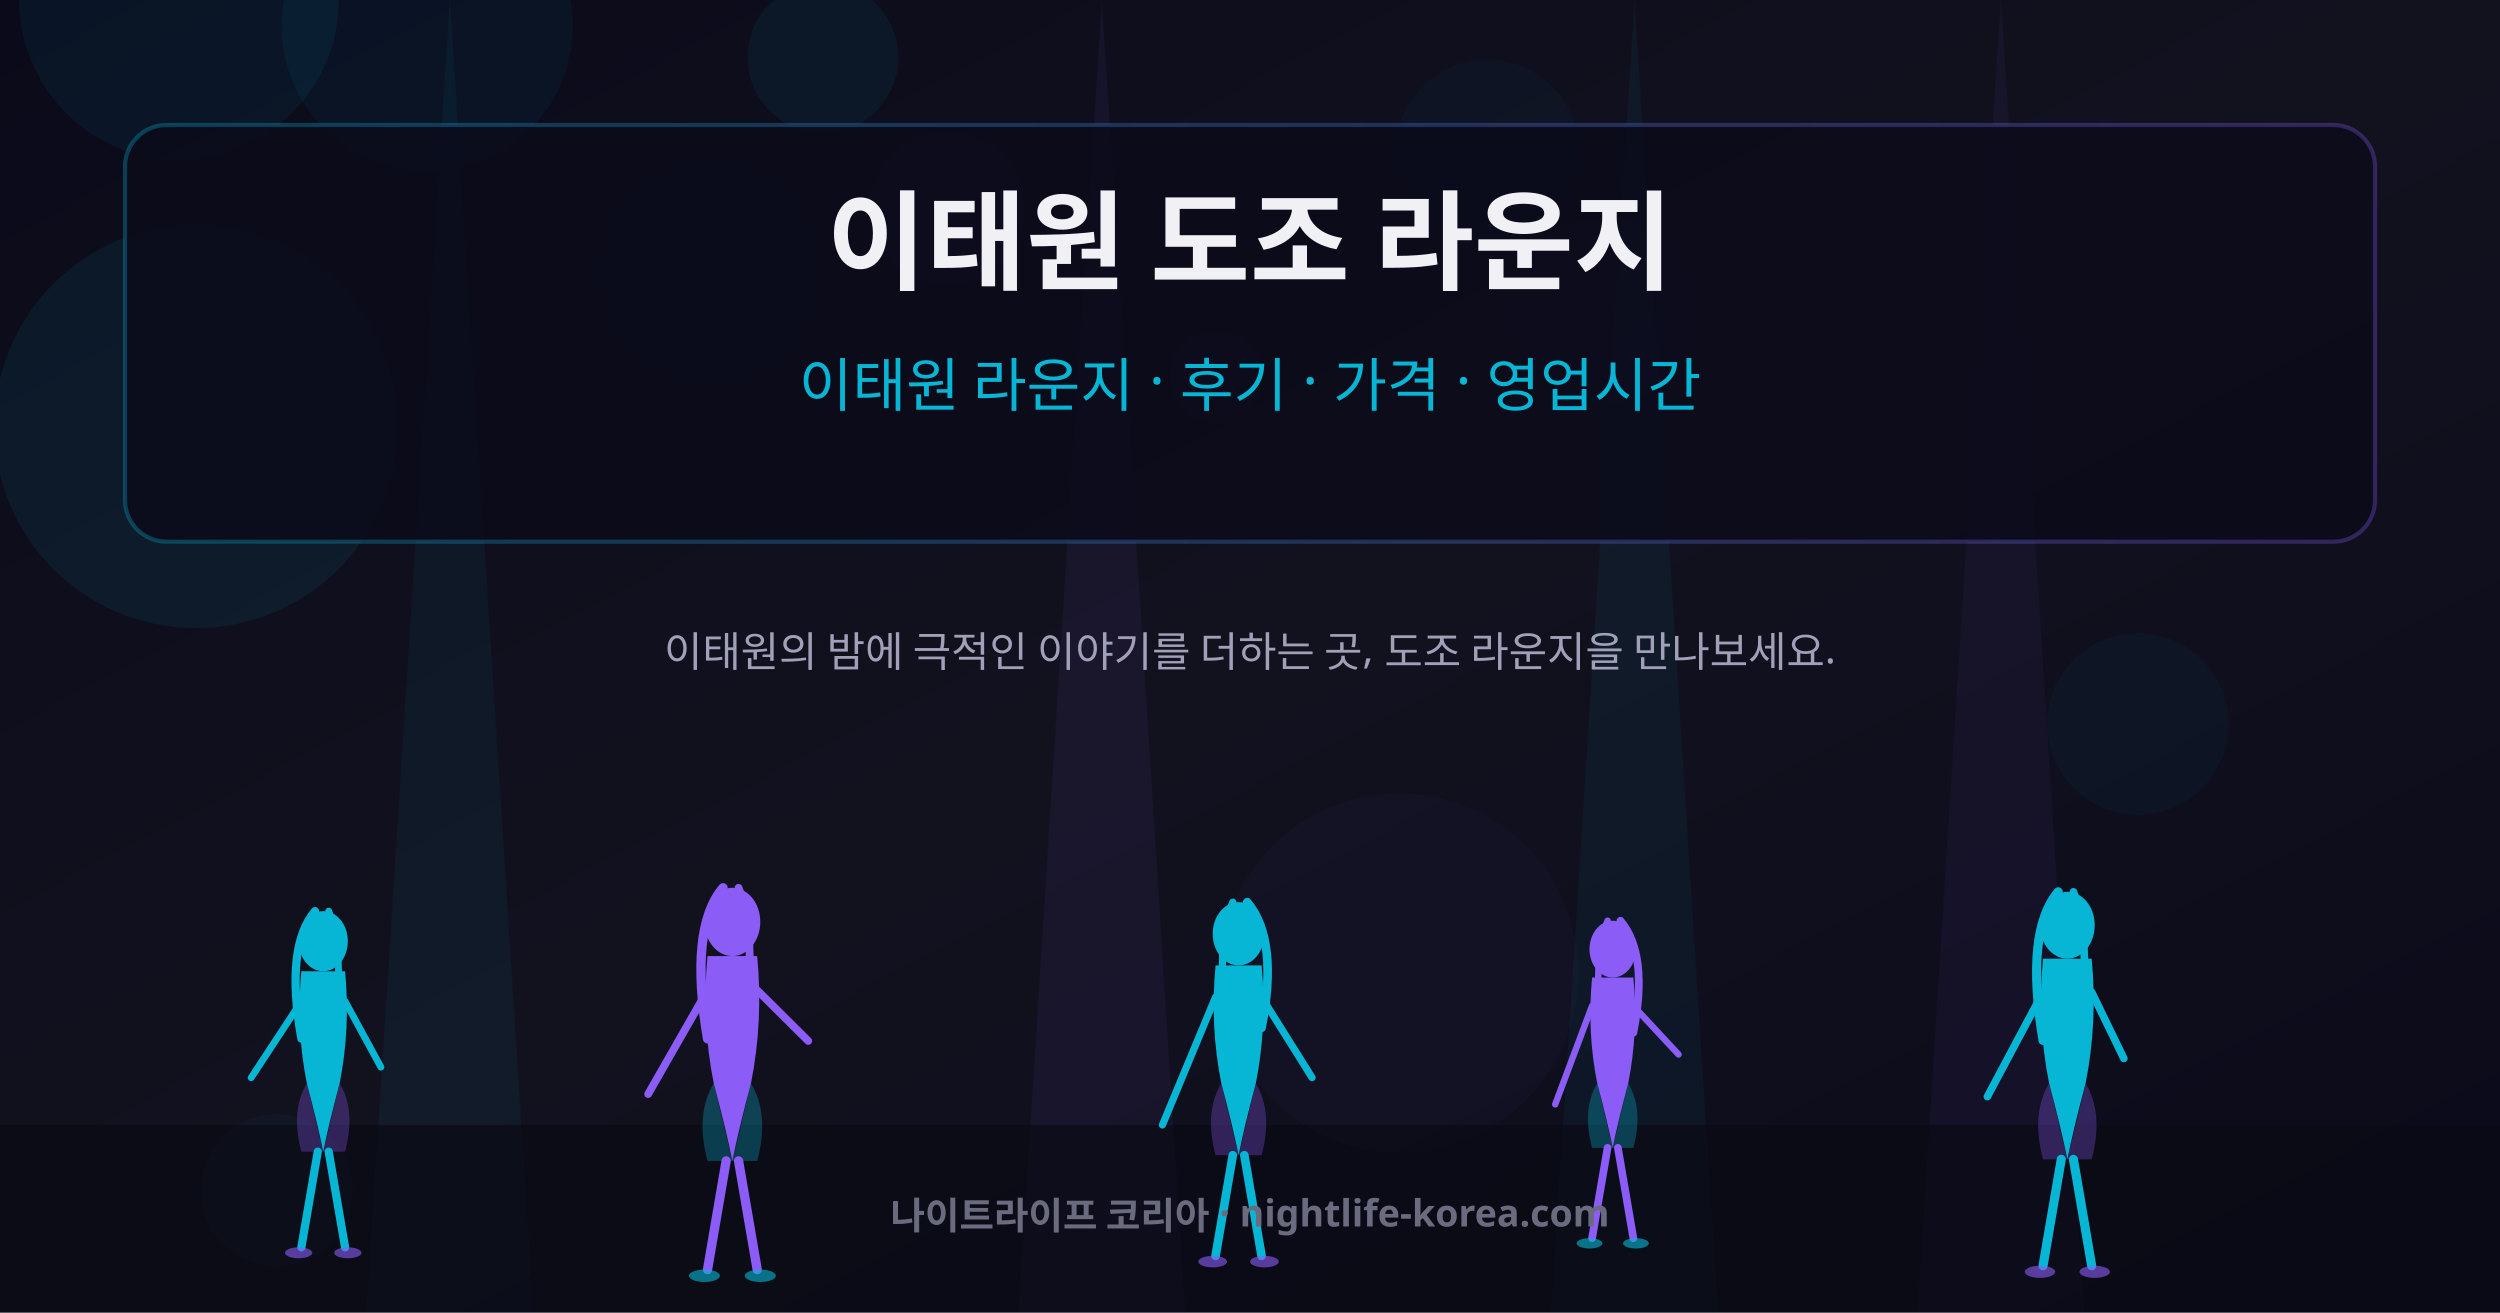
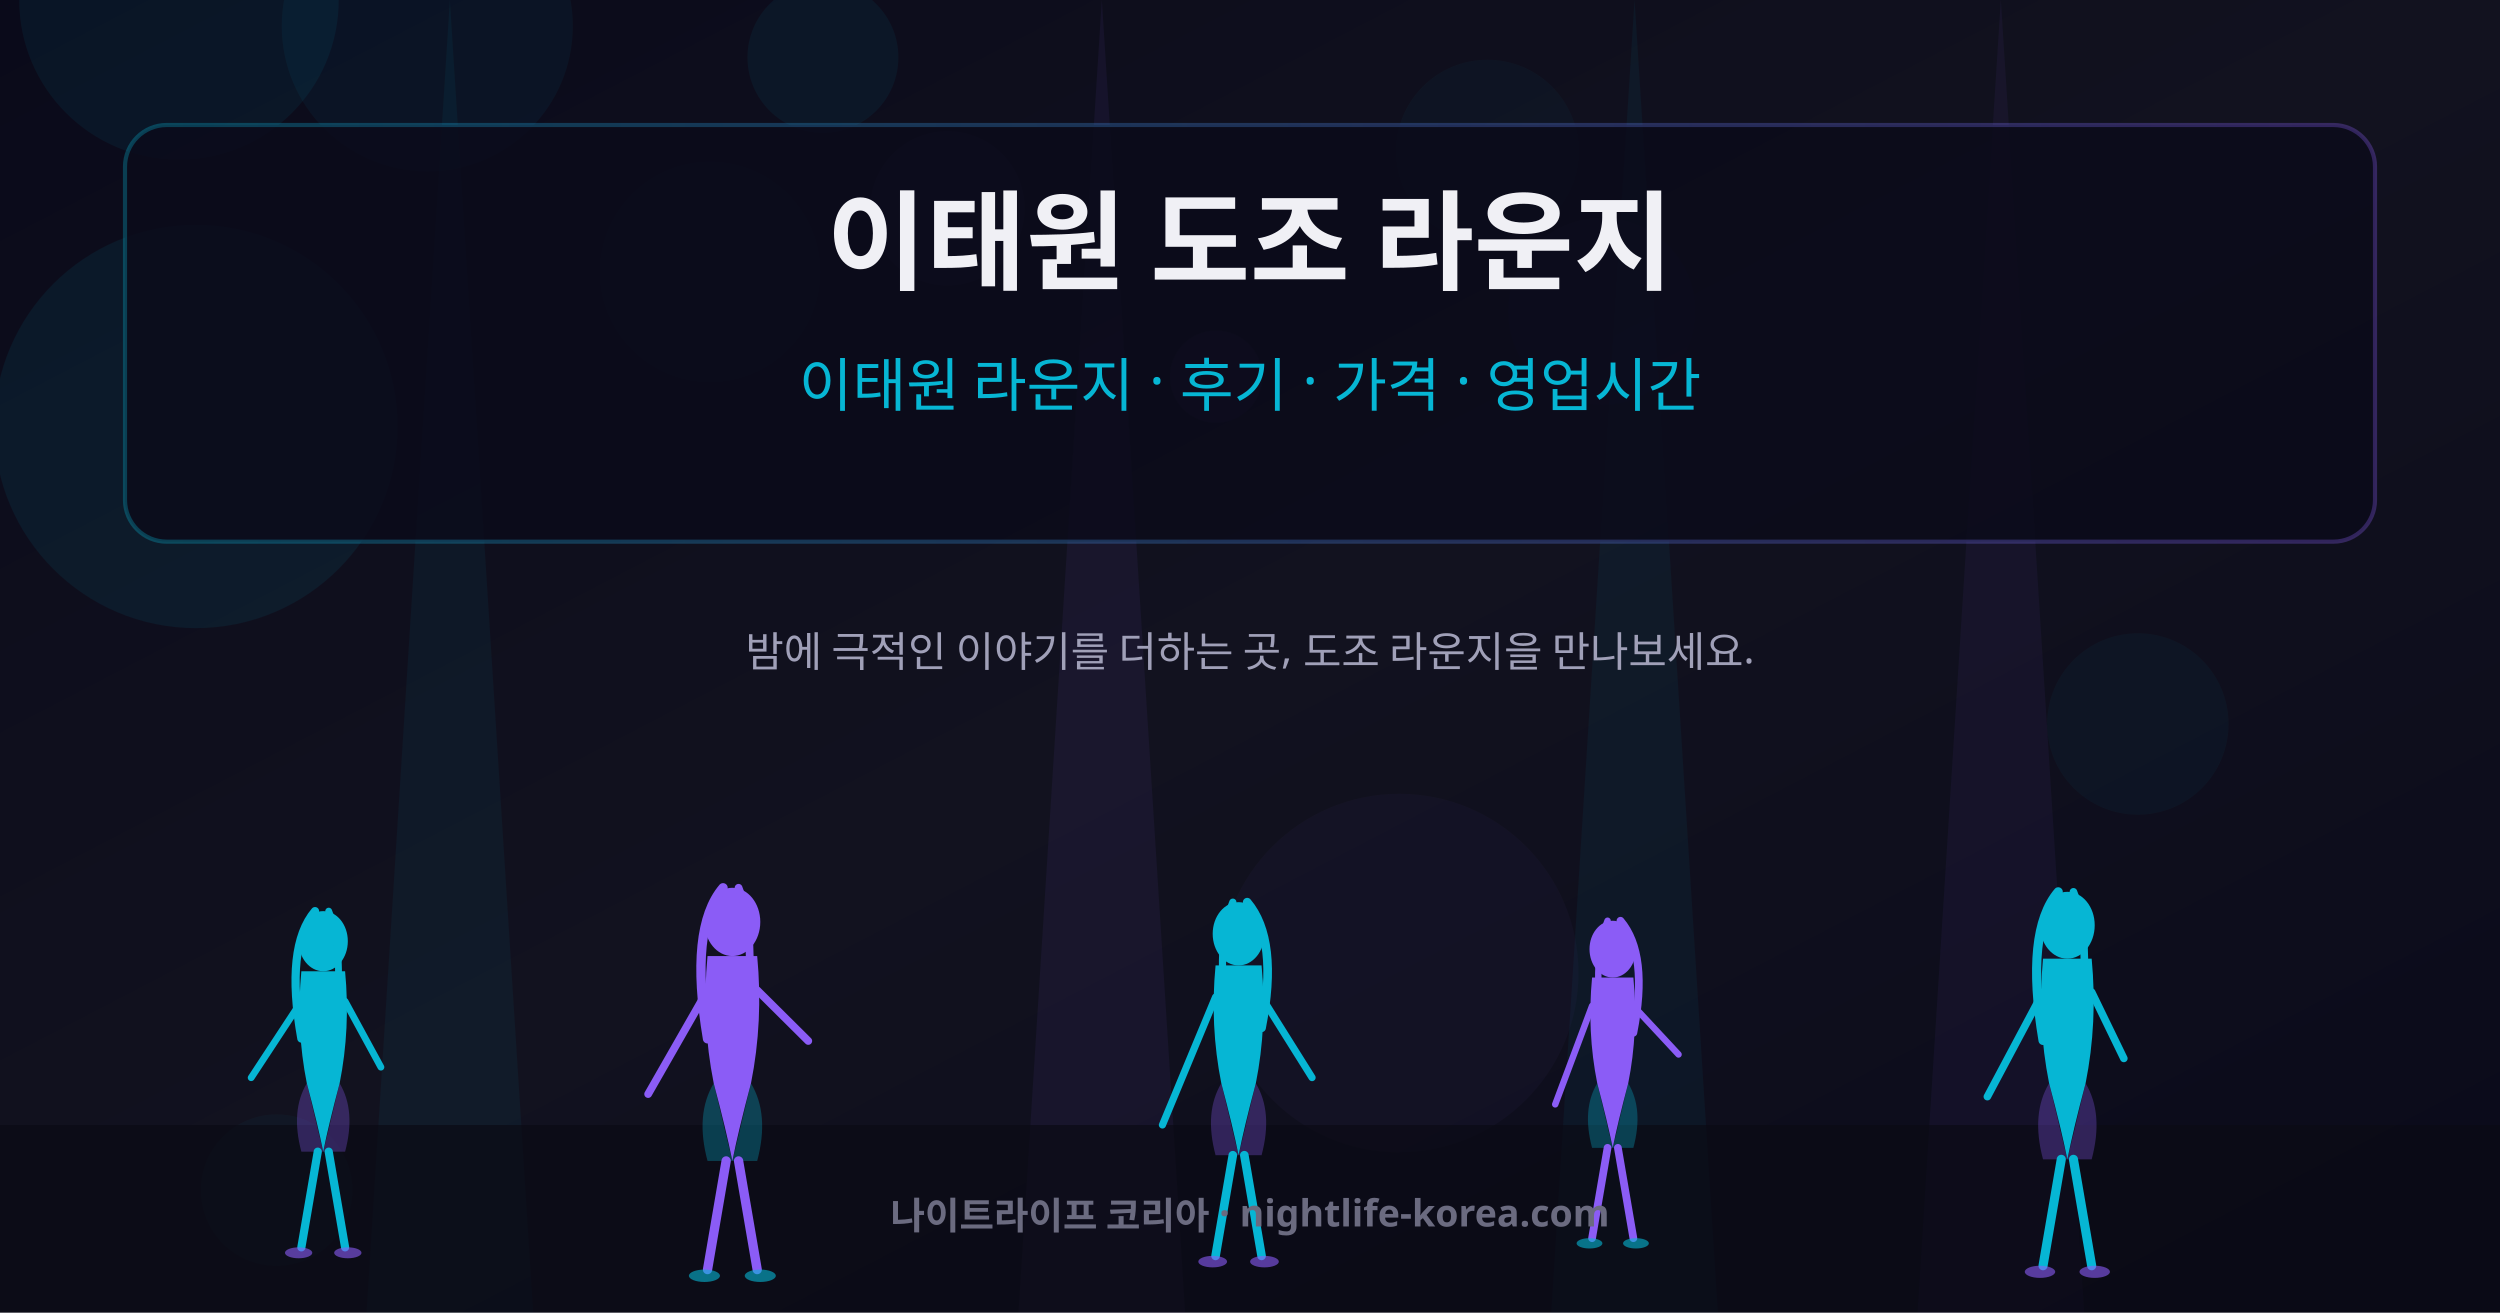
<svg xmlns="http://www.w3.org/2000/svg" viewBox="0 0 1200 630" width="1200" height="630">
  <defs>
    <linearGradient id="ogbg" x1="0%" y1="0%" x2="100%" y2="100%">
      <stop offset="0%" style="stop-color:#0a0a1a" />
      <stop offset="50%" style="stop-color:#12121f" />
      <stop offset="100%" style="stop-color:#0a0a1a" />
    </linearGradient>
    <linearGradient id="ogtxt" x1="0%" y1="0%" x2="100%" y2="0%">
      <stop offset="0%" style="stop-color:#06b6d4" />
      <stop offset="100%" style="stop-color:#8b5cf6" />
    </linearGradient>
  </defs>
  <rect width="1200" height="630" fill="url(#ogbg)" />
  <polygon points="215.934,0 175.934,630 255.934,630" fill="#06b6d4" opacity="0.058" />
  <polygon points="528.878,0 488.878,630 568.878,630" fill="#8b5cf6" opacity="0.07" />
  <polygon points="784.583,0 744.583,630 824.583,630" fill="#06b6d4" opacity="0.058" />
  <polygon points="960.398,0 920.398,630 1000.398,630" fill="#8b5cf6" opacity="0.062" />
  <circle cx="132.79" cy="571.259" r="36.344" fill="#06b6d4" opacity="0.036" />
  <circle cx="205.103" cy="12.476" r="69.862" fill="#06b6d4" opacity="0.052" />
  <circle cx="94.037" cy="204.692" r="96.82" fill="#06b6d4" opacity="0.078" />
  <circle cx="454.776" cy="99.962" r="37.07" fill="#8b5cf6" opacity="0.05" />
  <circle cx="583.711" cy="180.8" r="22.136" fill="#8b5cf6" opacity="0.074" />
  <circle cx="671.626" cy="467.079" r="86.064" fill="#8b5cf6" opacity="0.033" />
  <circle cx="395.01" cy="27.549" r="36.214" fill="#06b6d4" opacity="0.063" />
  <circle cx="340.8" cy="130.451" r="52.909" fill="#06b6d4" opacity="0.039" />
  <circle cx="713.936" cy="72.494" r="43.815" fill="#06b6d4" opacity="0.037" />
  <circle cx="1026.165" cy="347.513" r="43.543" fill="#06b6d4" opacity="0.042" />
  <circle cx="85.911" cy="0.004" r="76.684" fill="#06b6d4" opacity="0.069" />
  <circle cx="768.864" cy="149.529" r="44.874" fill="#8b5cf6" opacity="0.05" />
  <rect x="0" y="540" width="1200" height="90" fill="#0a0a14" opacity="0.7" />
  <g transform="translate(155.1476,520) scale(1.312016)">
    <ellipse cx="0" cy="-52" rx="9" ry="11" fill="#06b6d4" />
    <path d="M-3,-63 Q-14,-50 -8,-16.388" stroke="#06b6d4" stroke-width="3" fill="none" stroke-linecap="round" />
    <path d="M2,-63 Q8,-48 4,-19.388" stroke="#06b6d4" stroke-width="2.5" fill="none" stroke-linecap="round" />
    <path d="M-8,-41 Q-10,-20 -6,0 Q-2,15 0,25 Q2,15 6,0 Q10,-20 8,-41 Z" fill="#06b6d4" />
    <path d="M-6,0 Q-12,10 -8,25 L0,25 Z" fill="#8b5cf6" opacity="0.3" />
    <path d="M6,0 Q12,10 8,25 L0,25 Z" fill="#8b5cf6" opacity="0.3" />
    <line x1="-2" y1="25" x2="-8" y2="60" stroke="#06b6d4" stroke-width="3" stroke-linecap="round" />
    <line x1="2" y1="25" x2="8" y2="60" stroke="#06b6d4" stroke-width="3" stroke-linecap="round" />
    <ellipse cx="-9" cy="62" rx="5" ry="2" fill="#8b5cf6" opacity="0.6" />
    <ellipse cx="9" cy="62" rx="5" ry="2" fill="#8b5cf6" opacity="0.6" />
    <line x1="-8" y1="-30" x2="-26.357" y2="-2.064" stroke="#06b6d4" stroke-width="2.5" stroke-linecap="round" />
    <line x1="8" y1="-30" x2="21.102" y2="-5.926" stroke="#06b6d4" stroke-width="2.5" stroke-linecap="round" />
  </g>
  <g transform="translate(351.5302,520) scale(1.489894)">
    <ellipse cx="0" cy="-52" rx="9" ry="11" fill="#8b5cf6" />
    <path d="M-3,-63 Q-14,-50 -8,-14.347" stroke="#8b5cf6" stroke-width="3" fill="none" stroke-linecap="round" />
    <path d="M2,-63 Q8,-48 4,-17.347" stroke="#8b5cf6" stroke-width="2.5" fill="none" stroke-linecap="round" />
    <path d="M-8,-41 Q-10,-20 -6,0 Q-2,15 0,25 Q2,15 6,0 Q10,-20 8,-41 Z" fill="#8b5cf6" />
    <path d="M-6,0 Q-12,10 -8,25 L0,25 Z" fill="#06b6d4" opacity="0.3" />
    <path d="M6,0 Q12,10 8,25 L0,25 Z" fill="#06b6d4" opacity="0.3" />
    <line x1="-2" y1="25" x2="-8" y2="60" stroke="#8b5cf6" stroke-width="3" stroke-linecap="round" />
    <line x1="2" y1="25" x2="8" y2="60" stroke="#8b5cf6" stroke-width="3" stroke-linecap="round" />
    <ellipse cx="-9" cy="62" rx="5" ry="2" fill="#06b6d4" opacity="0.6" />
    <ellipse cx="9" cy="62" rx="5" ry="2" fill="#06b6d4" opacity="0.6" />
    <line x1="-8" y1="-30" x2="-27.129" y2="3.453" stroke="#8b5cf6" stroke-width="2.5" stroke-linecap="round" />
    <line x1="8" y1="-30" x2="24.457" y2="-13.653" stroke="#8b5cf6" stroke-width="2.5" stroke-linecap="round" />
  </g>
  <g transform="translate(594.5136,520) scale(1.38036)">
    <ellipse cx="0" cy="-52" rx="9" ry="11" fill="#06b6d4" />
    <path d="M3,-63 Q14,-50 8,-19.302" stroke="#06b6d4" stroke-width="3" fill="none" stroke-linecap="round" />
    <path d="M-2,-63 Q-8,-48 -4,-22.302" stroke="#06b6d4" stroke-width="2.5" fill="none" stroke-linecap="round" />
    <path d="M-8,-41 Q-10,-20 -6,0 Q-2,15 0,25 Q2,15 6,0 Q10,-20 8,-41 Z" fill="#06b6d4" />
    <path d="M-6,0 Q-12,10 -8,25 L0,25 Z" fill="#8b5cf6" opacity="0.3" />
    <path d="M6,0 Q12,10 8,25 L0,25 Z" fill="#8b5cf6" opacity="0.3" />
    <line x1="-2" y1="25" x2="-8" y2="60" stroke="#06b6d4" stroke-width="3" stroke-linecap="round" />
    <line x1="2" y1="25" x2="8" y2="60" stroke="#06b6d4" stroke-width="3" stroke-linecap="round" />
    <ellipse cx="-9" cy="62" rx="5" ry="2" fill="#8b5cf6" opacity="0.6" />
    <ellipse cx="9" cy="62" rx="5" ry="2" fill="#8b5cf6" opacity="0.6" />
    <line x1="-8" y1="-30" x2="-26.478" y2="14.475" stroke="#06b6d4" stroke-width="2.5" stroke-linecap="round" />
    <line x1="8" y1="-30" x2="25.553" y2="-2.002" stroke="#06b6d4" stroke-width="2.5" stroke-linecap="round" />
  </g>
  <g transform="translate(774.1077,520) scale(1.238722)">
    <ellipse cx="0" cy="-52" rx="9" ry="11" fill="#8b5cf6" />
    <path d="M3,-63 Q14,-50 8,-19.603" stroke="#8b5cf6" stroke-width="3" fill="none" stroke-linecap="round" />
    <path d="M-2,-63 Q-8,-48 -4,-22.603" stroke="#8b5cf6" stroke-width="2.5" fill="none" stroke-linecap="round" />
    <path d="M-8,-41 Q-10,-20 -6,0 Q-2,15 0,25 Q2,15 6,0 Q10,-20 8,-41 Z" fill="#8b5cf6" />
    <path d="M-6,0 Q-12,10 -8,25 L0,25 Z" fill="#06b6d4" opacity="0.3" />
    <path d="M6,0 Q12,10 8,25 L0,25 Z" fill="#06b6d4" opacity="0.3" />
    <line x1="-2" y1="25" x2="-8" y2="60" stroke="#8b5cf6" stroke-width="3" stroke-linecap="round" />
    <line x1="2" y1="25" x2="8" y2="60" stroke="#8b5cf6" stroke-width="3" stroke-linecap="round" />
    <ellipse cx="-9" cy="62" rx="5" ry="2" fill="#06b6d4" opacity="0.6" />
    <ellipse cx="9" cy="62" rx="5" ry="2" fill="#06b6d4" opacity="0.6" />
    <line x1="-8" y1="-30" x2="-22.284" y2="8.144" stroke="#8b5cf6" stroke-width="2.5" stroke-linecap="round" />
    <line x1="8" y1="-30" x2="25.499" y2="-11.189" stroke="#8b5cf6" stroke-width="2.5" stroke-linecap="round" />
  </g>
  <g transform="translate(992.3292,520) scale(1.459202)">
    <ellipse cx="0" cy="-52" rx="9" ry="11" fill="#06b6d4" />
    <path d="M-3,-63 Q-14,-50 -8,-14.112" stroke="#06b6d4" stroke-width="3" fill="none" stroke-linecap="round" />
    <path d="M2,-63 Q8,-48 4,-17.112" stroke="#06b6d4" stroke-width="2.5" fill="none" stroke-linecap="round" />
    <path d="M-8,-41 Q-10,-20 -6,0 Q-2,15 0,25 Q2,15 6,0 Q10,-20 8,-41 Z" fill="#06b6d4" />
    <path d="M-6,0 Q-12,10 -8,25 L0,25 Z" fill="#8b5cf6" opacity="0.3" />
    <path d="M6,0 Q12,10 8,25 L0,25 Z" fill="#8b5cf6" opacity="0.3" />
    <line x1="-2" y1="25" x2="-8" y2="60" stroke="#06b6d4" stroke-width="3" stroke-linecap="round" />
    <line x1="2" y1="25" x2="8" y2="60" stroke="#06b6d4" stroke-width="3" stroke-linecap="round" />
    <ellipse cx="-9" cy="62" rx="5" ry="2" fill="#8b5cf6" opacity="0.6" />
    <ellipse cx="9" cy="62" rx="5" ry="2" fill="#8b5cf6" opacity="0.6" />
    <line x1="-8" y1="-30" x2="-26.308" y2="4.376" stroke="#06b6d4" stroke-width="2.5" stroke-linecap="round" />
    <line x1="8" y1="-30" x2="18.58" y2="-8.197" stroke="#06b6d4" stroke-width="2.5" stroke-linecap="round" />
  </g>
  <rect x="60" y="60" width="1080" height="200" rx="20" fill="#0a0a1a" opacity="0.85" />
  <rect x="60" y="60" width="1080" height="200" rx="20" fill="none" stroke="url(#ogtxt)" stroke-width="2" opacity="0.3" />
  <text x="600" y="135" text-anchor="middle" font-family="'Noto Sans KR',sans-serif" font-size="52" font-weight="800" fill="#f0f0f5">이태원 도조 라운지</text>
  <text x="600" y="195" text-anchor="middle" font-family="'Noto Sans KR',sans-serif" font-size="28" font-weight="500" fill="#06b6d4">이태원 라운지 · 후기 · 가격 · 영업시간</text>
  <rect x="60" y="290" width="auto" height="40" rx="20" fill="#06b6d4" opacity="0.15" />
-   <text x="600" y="320" text-anchor="middle" font-family="'Noto Sans KR',sans-serif" font-size="20" fill="#a0a0b8">이태원의 밤에 극적인 이야기를 더하는 곳, 도조 라운지을 만나보세요.</text>
+   <text x="600" y="320" text-anchor="middle" font-family="'Noto Sans KR',sans-serif" font-size="20" fill="#a0a0b8">밤에 극적인 이야기를 더하는 곳, 도조 라운지을 만나보세요.</text>
  <text x="600" y="590" text-anchor="middle" font-family="'Noto Sans KR',sans-serif" font-size="18" font-weight="600" fill="#6b6b80">나이트라이프 코리아 · nightlife-korea.com</text>
</svg>
